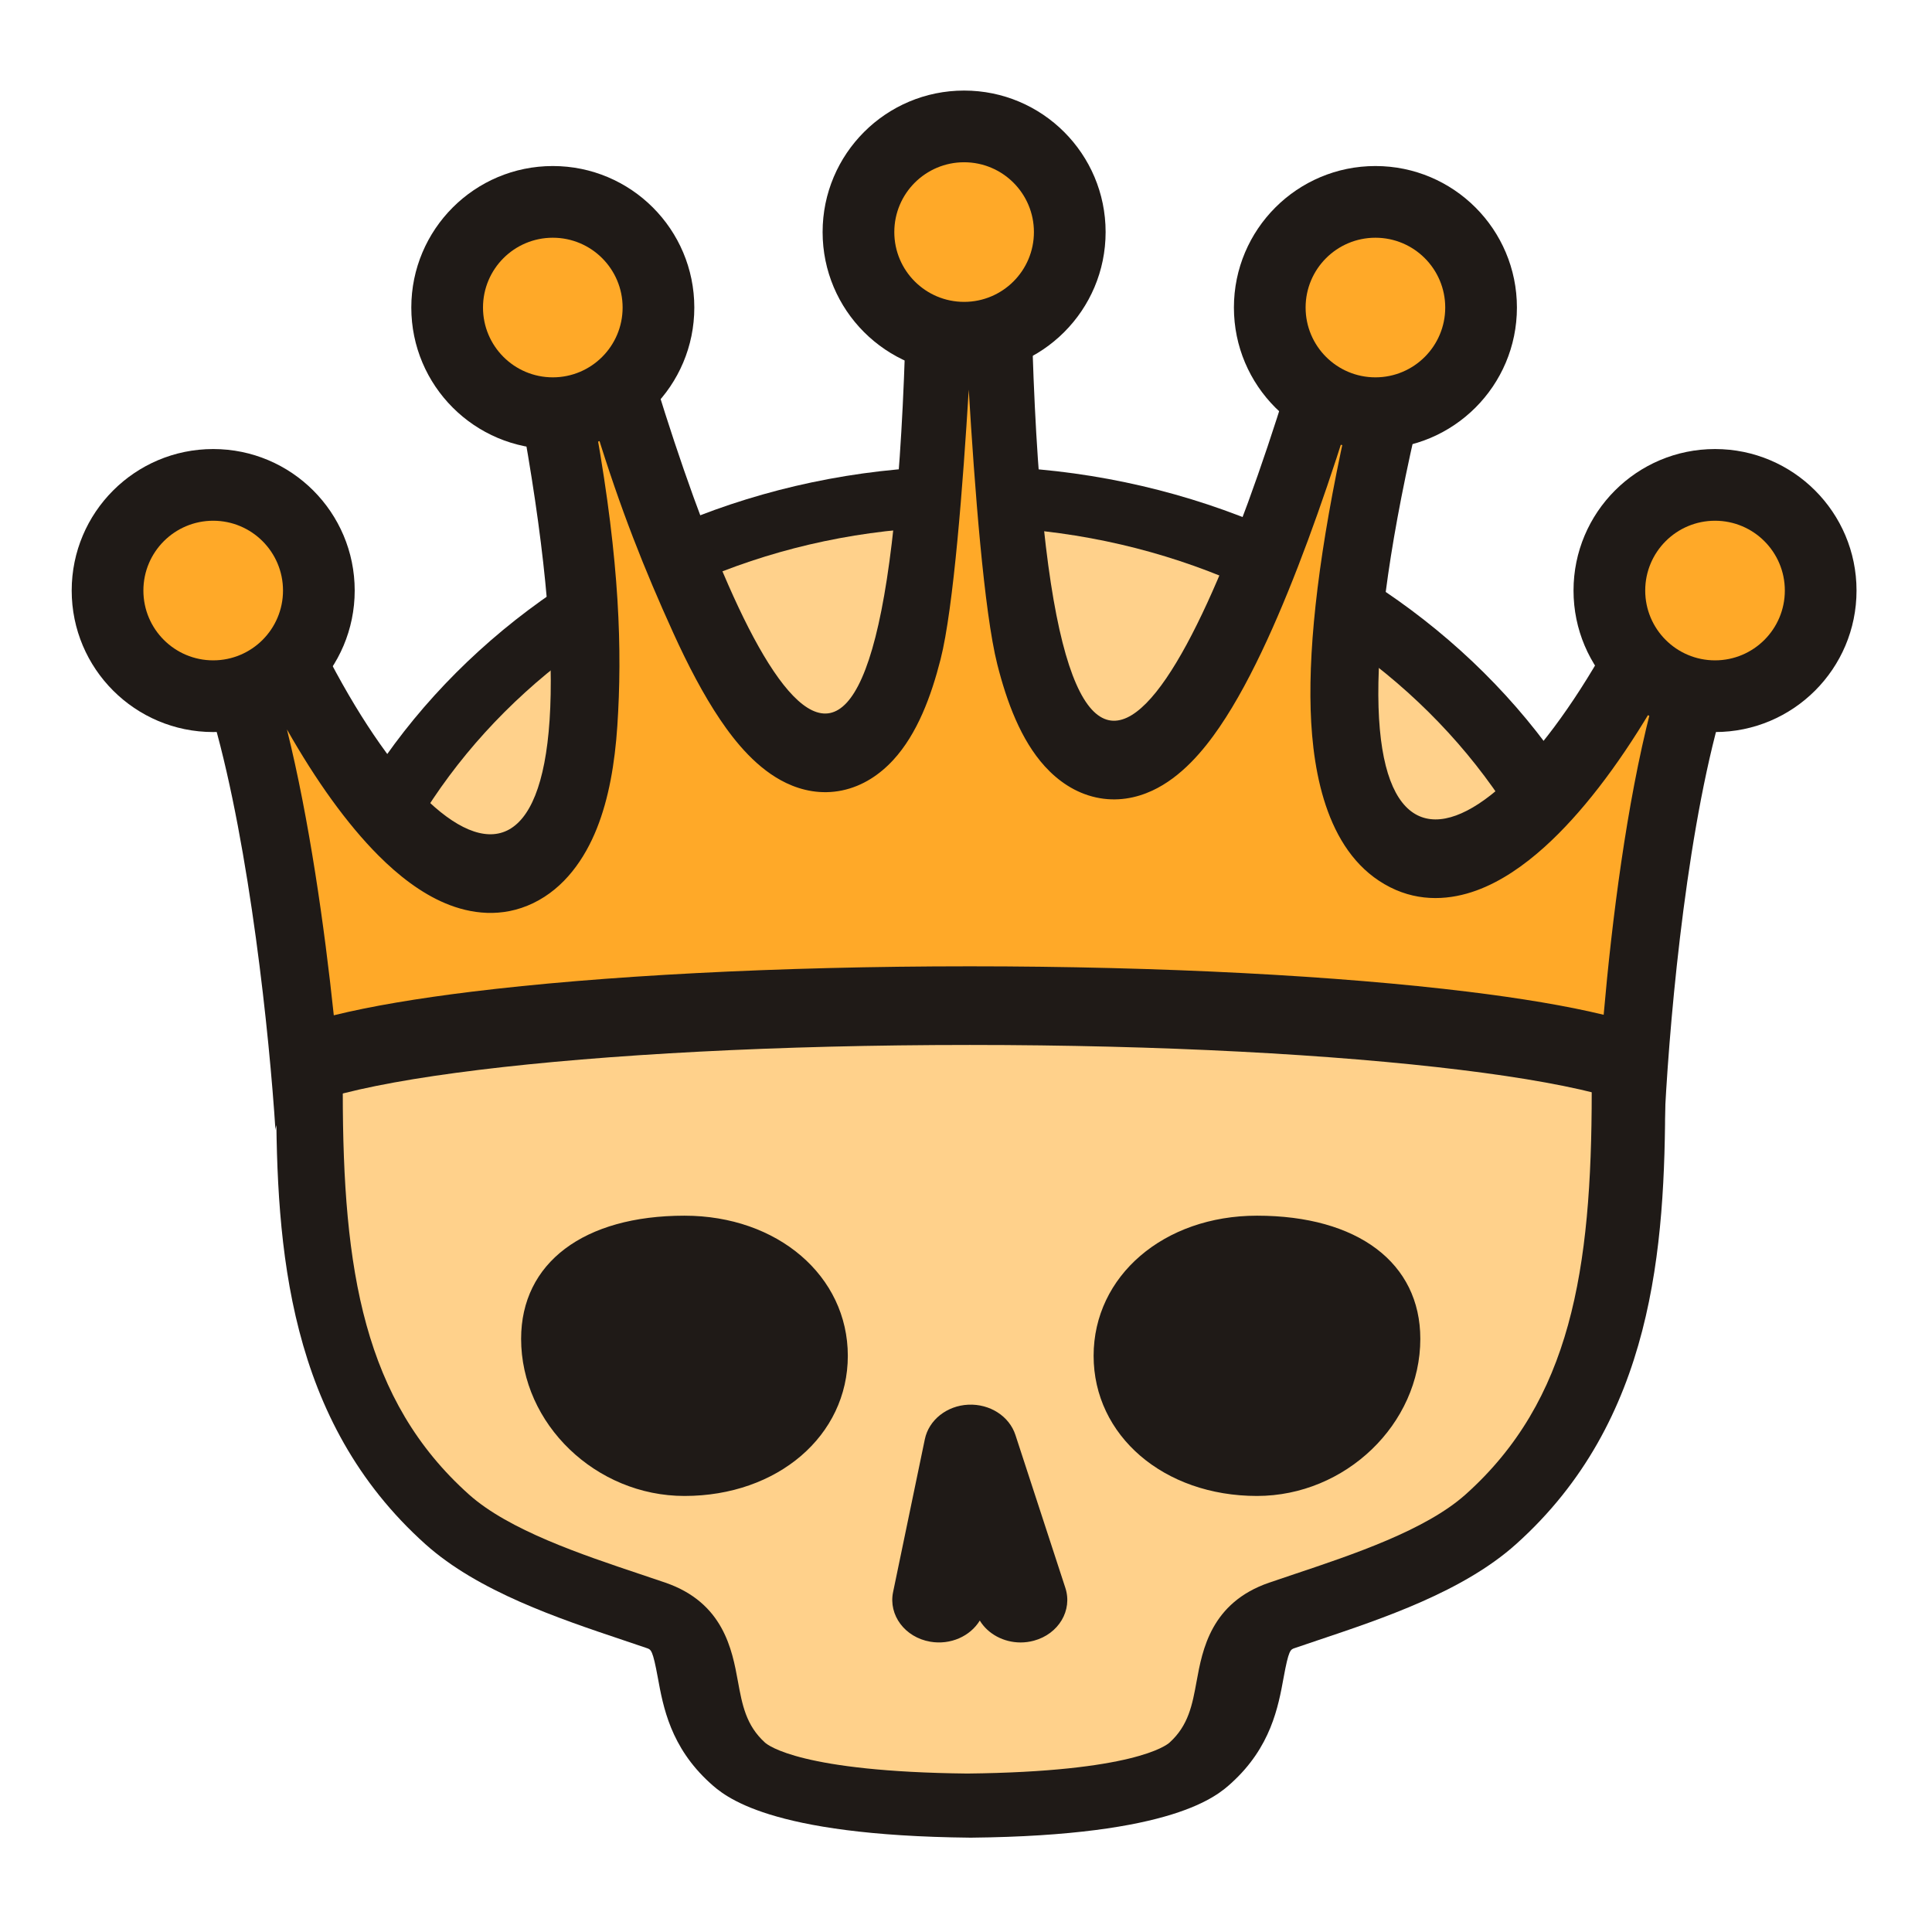
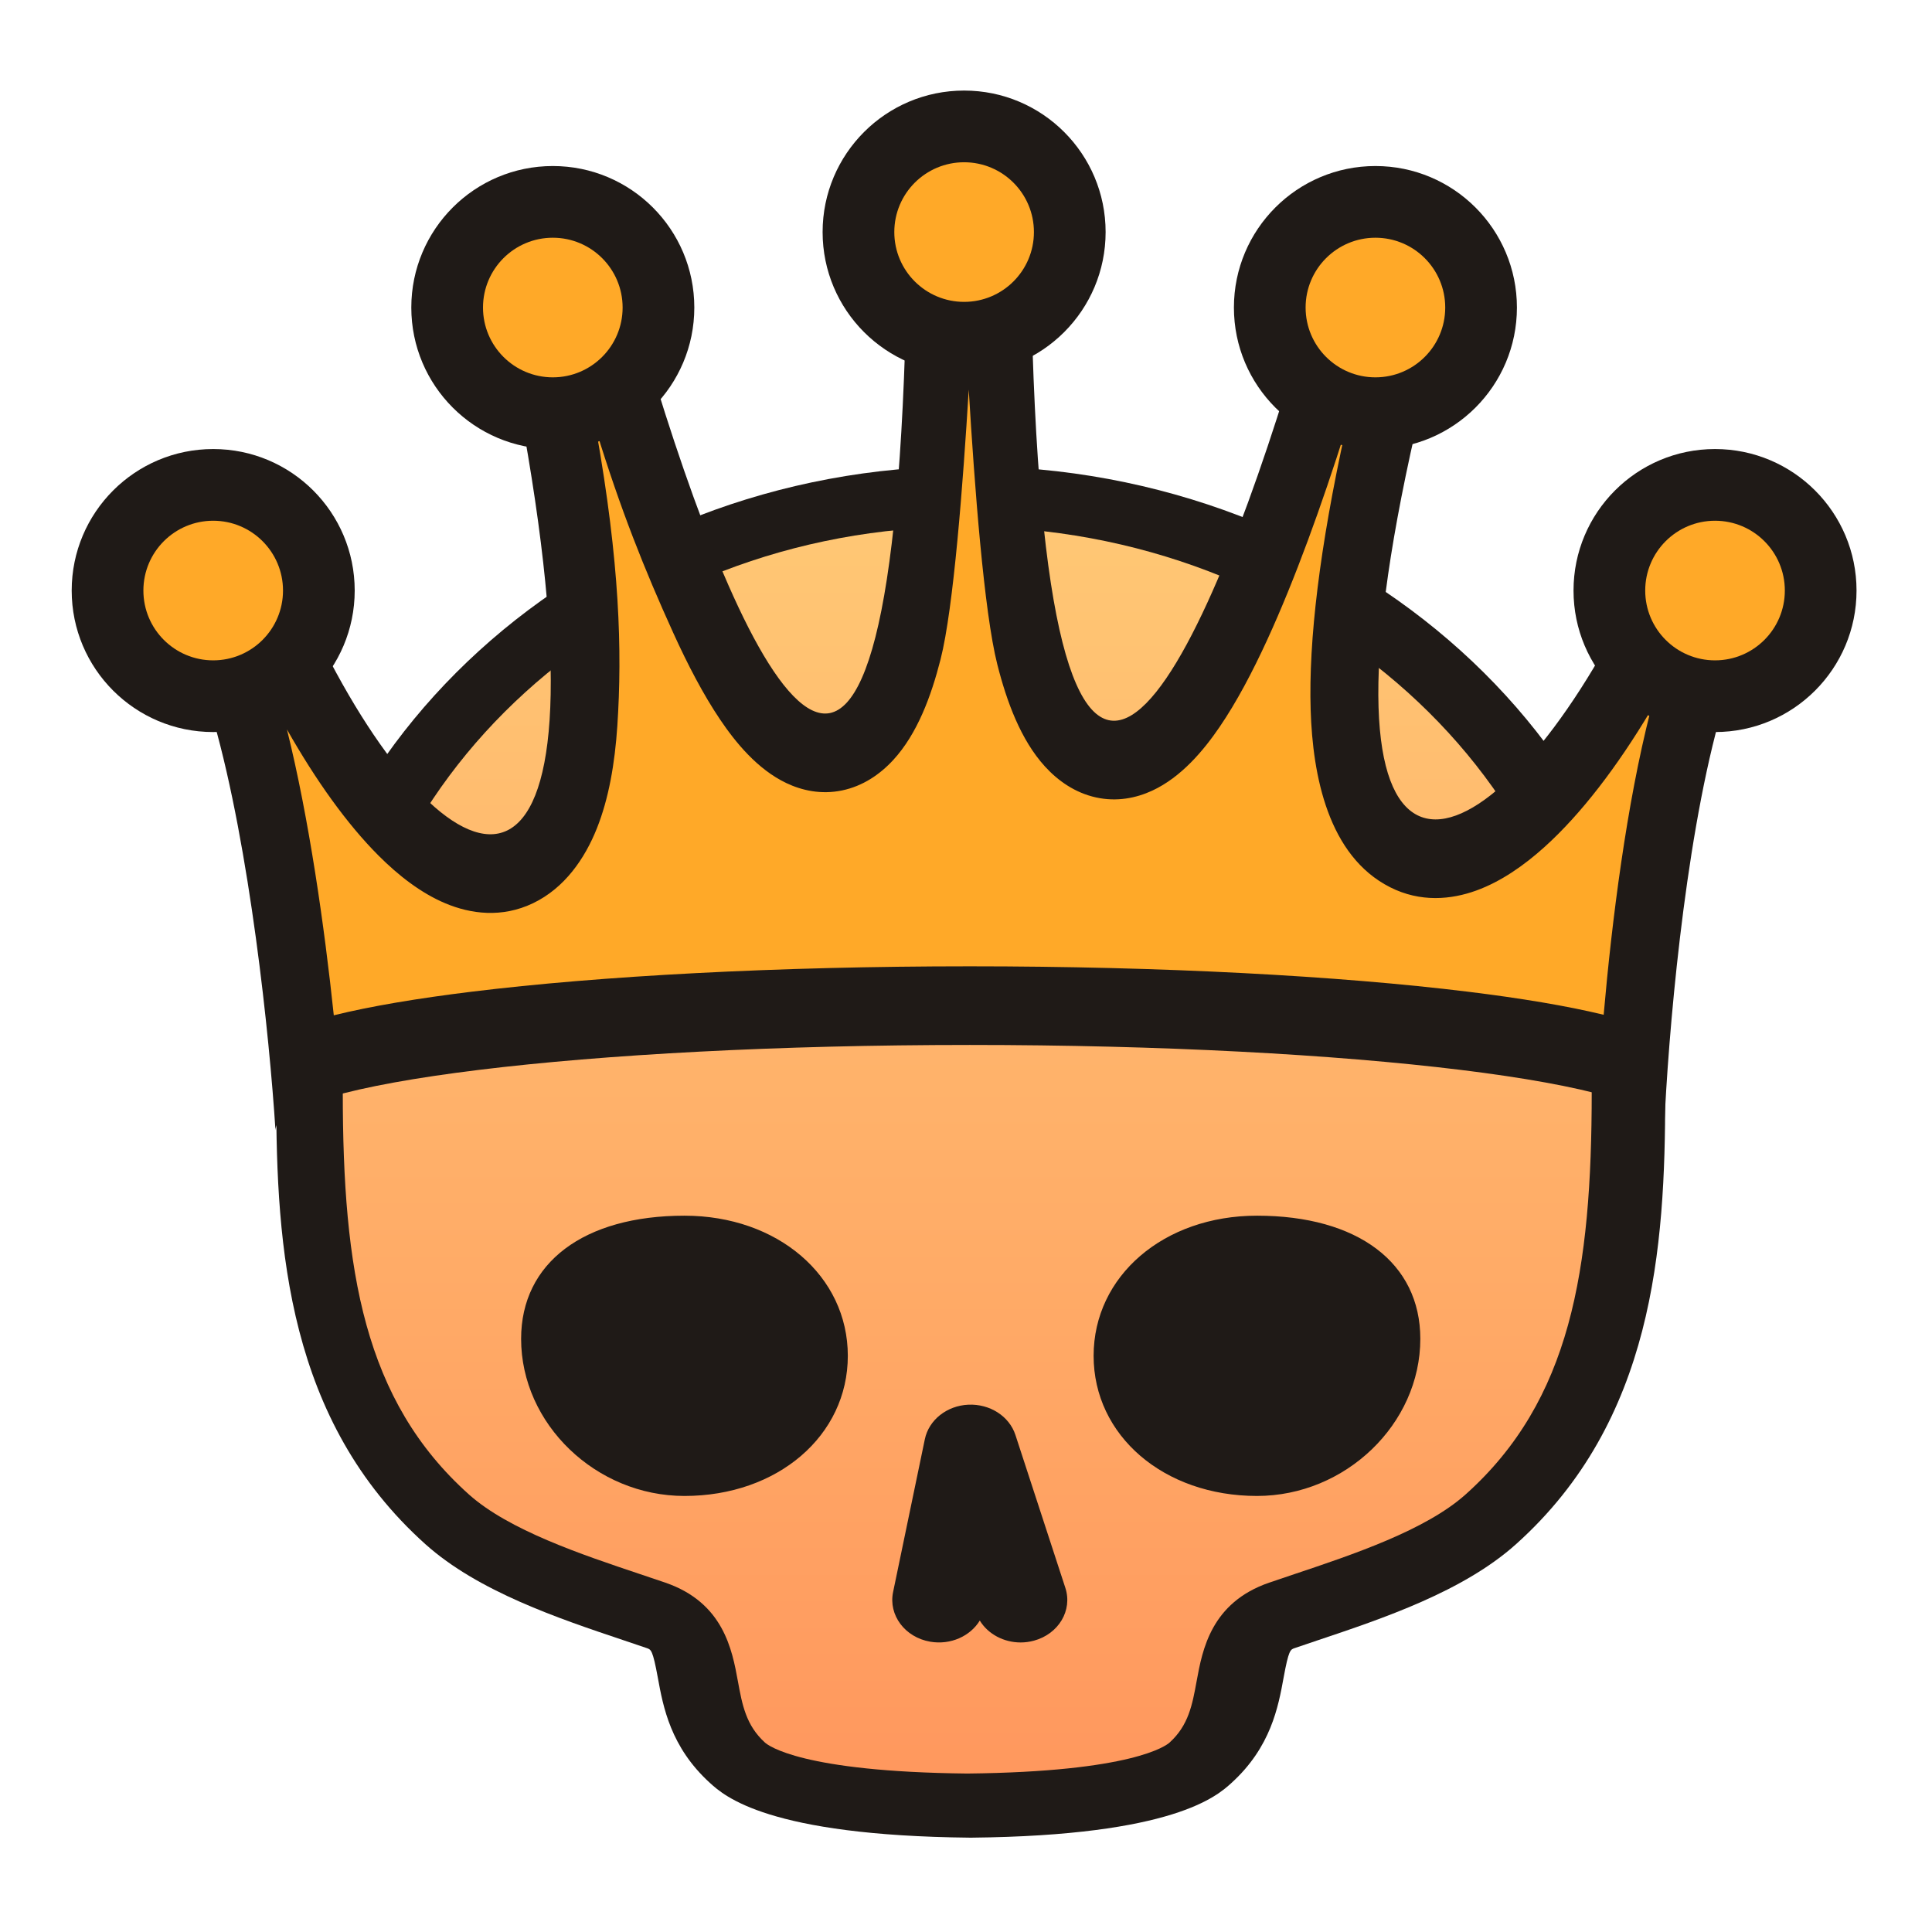
<svg xmlns="http://www.w3.org/2000/svg" width="512" height="512" viewBox="0 0 512 512" fill="none">
-   <path d="M256.562 123.54C155.456 123.54 73.202 198.384 73.202 290.376C73.202 330.738 76.26 376.535 112.758 409.246C126.73 421.768 148.068 428.921 165.212 434.671C167.396 435.404 169.498 436.11 171.479 436.792C172.524 437.153 172.999 437.317 174.325 444.571C175.746 452.343 177.691 462.986 188.139 472.492C191.937 475.944 203.491 486.461 257.111 487H257.249H257.386C311.006 486.461 322.561 475.947 326.359 472.492C336.804 462.985 338.752 452.343 340.173 444.571C341.499 437.316 341.977 437.152 343.022 436.792C345.003 436.11 347.102 435.407 349.285 434.671C366.43 428.921 387.768 421.768 401.736 409.246C438.238 376.538 441.296 330.736 441.296 290.376C441.289 198.381 358.42 123.54 256.561 123.54H256.562Z" fill="#1F1A17" />
-   <path d="M388.395 396.045C377.827 405.505 358.549 411.962 343.053 417.153C340.706 417.938 338.451 418.692 336.328 419.425C320.927 424.726 318.639 437.23 317.124 445.506C315.975 451.793 314.982 457.225 309.951 461.793C309.077 462.588 300.162 469.553 256.333 470.007C212.505 469.55 203.59 462.588 202.716 461.793C197.689 457.225 196.695 451.793 195.542 445.506C194.029 437.23 191.74 424.726 176.339 419.425C174.213 418.692 171.958 417.938 169.611 417.153C154.118 411.962 134.836 405.505 124.268 396.045C96.436 371.13 90.84 336.746 90.84 289.346C90.84 206.767 164.757 139.589 255.617 139.589C347.261 139.589 421.822 206.768 421.822 289.346C421.825 336.747 416.23 371.133 388.397 396.045H388.395Z" fill="#FFD18B" />
+   <path d="M256.562 123.54C155.456 123.54 73.202 198.384 73.202 290.376C73.202 330.738 76.26 376.535 112.758 409.246C126.73 421.768 148.068 428.921 165.212 434.671C167.396 435.404 169.498 436.11 171.479 436.792C172.524 437.153 172.999 437.317 174.325 444.571C175.746 452.343 177.691 462.986 188.139 472.492C191.937 475.944 203.491 486.461 257.111 487H257.249H257.386C311.006 486.461 322.561 475.947 326.359 472.492C336.804 462.985 338.752 452.343 340.173 444.571C341.499 437.316 341.977 437.152 343.022 436.792C345.003 436.11 347.101 435.407 349.285 434.671C366.43 428.921 387.768 421.768 401.736 409.246C438.238 376.538 441.296 330.736 441.296 290.376C441.289 198.381 358.42 123.54 256.561 123.54H256.562Z" fill="#1F1A17" />
+   <path d="M388.395 396.045C377.827 405.505 358.549 411.962 343.053 417.153C340.706 417.938 338.451 418.692 336.328 419.425C320.927 424.726 318.639 437.23 317.124 445.506C315.975 451.793 314.982 457.225 309.951 461.793C309.077 462.588 300.162 469.553 256.333 470.007C212.505 469.55 203.59 462.588 202.716 461.793C197.689 457.225 196.695 451.793 195.542 445.506C194.029 437.23 191.74 424.726 176.339 419.425C174.213 418.692 171.958 417.938 169.611 417.153C154.118 411.962 134.836 405.505 124.268 396.045C96.436 371.13 90.84 336.746 90.84 289.346C90.84 206.767 164.757 139.589 255.617 139.589C347.261 139.589 421.822 206.768 421.822 289.346C421.825 336.747 416.23 371.133 388.397 396.045H388.395Z" fill="url(#paint0_linear_483_63)" />
  <path d="M181.391 322.169C154.689 322.169 138.101 334.676 138.101 354.807C138.101 377.377 157.927 396.444 181.391 396.444C206.069 396.444 224.681 380.478 224.681 359.306C224.681 338.135 206.07 322.17 181.391 322.17V322.169Z" fill="#1F1A17" />
  <path d="M333.108 322.169C308.43 322.169 289.819 338.135 289.819 359.305C289.819 380.478 308.43 396.443 333.108 396.443C356.572 396.443 376.398 377.373 376.398 354.806C376.398 334.675 359.811 322.168 333.108 322.168V322.169Z" fill="#1F1A17" />
  <path d="M269.102 380.293C267.478 375.315 262.341 372.005 256.614 372.258C250.914 372.523 246.153 376.304 245.092 381.407L236.677 421.921C235.41 428.029 239.821 433.916 246.533 435.068C251.919 435.992 257.138 433.597 259.653 429.464C261.83 433.051 266.008 435.268 270.471 435.268C271.637 435.268 272.825 435.116 273.997 434.797C280.546 433.028 284.279 426.762 282.33 420.804L269.102 380.293Z" fill="#1F1A17" />
  <path d="M257 276.923C155.38 276.923 73 287.031 73 299.5C71.407 274.417 66.199 224.826 56.669 191.234L85.832 172.068C120.348 239.957 163.133 251.521 138.823 114.294L173.864 101.891C199.003 183.595 236.884 259.009 240.258 76.228L273.224 75.899C276.51 261.868 315.191 185.681 340.891 102.941L375.089 114.325C345.327 244.887 389.333 236.043 425.728 171.133L455.482 191.23C446.317 224.822 442.062 274.416 441 299.5C441 287.031 358.62 276.923 257 276.923Z" fill="#1F1A17" />
  <path d="M437.407 188.393C431.081 213.034 427.165 243.943 424.988 268.927C415.217 266.557 402.956 264.523 389.005 262.811C354.9 258.627 308.237 256.083 257 256.083C205.763 256.083 159.1 258.627 124.995 262.811C110.779 264.556 98.319 266.635 88.459 269.063C85.995 245.731 81.953 217.116 76.042 193.303C83.711 206.826 91.963 218.385 100.325 226.749C105.552 231.978 111.515 236.657 118.042 239.397C124.698 242.191 133.001 243.346 141.311 239.336C149.633 235.321 154.969 227.572 158.182 219.518C161.33 211.626 162.942 202.321 163.601 192.348C164.918 172.384 164.216 149.15 158 114.064C164.423 134.94 170.74 150.823 178.44 167.761C182.279 176.203 186.43 184.16 190.846 190.702C194.934 196.76 200.724 203.865 208.365 207.51C212.536 209.5 217.618 210.62 223.14 209.477C228.68 208.33 233.223 205.202 236.712 201.413C243.099 194.476 246.783 184.463 249.261 174.73C252.717 161.156 255.208 128.152 256.728 103.254C258.252 128.761 260.781 162.205 264.298 176.082C266.812 186.005 270.529 196.101 276.913 203.114C280.391 206.934 284.916 210.107 290.446 211.325C295.97 212.542 301.088 211.499 305.325 209.541C313.088 205.954 318.991 198.823 323.167 192.714C327.673 186.123 331.911 178.091 335.83 169.56C343.188 153.543 350.291 133.849 356.553 114.064C349.731 145.113 346.769 169.658 347.339 188.153C347.877 205.623 352.003 226.822 368.382 235.122C376.439 239.206 384.609 238.408 391.254 235.993C397.809 233.611 403.91 229.337 409.338 224.442C418.961 215.763 428.561 203.226 437.407 188.393Z" fill="#FFA928" />
  <circle cx="56.5" cy="156.5" r="37.5" fill="#1F1A17" />
  <circle cx="56.5" cy="156.5" r="18.5" fill="#FFA928" />
  <circle cx="255.5" cy="61.5" r="37.5" fill="#1F1A17" />
  <circle cx="255.5" cy="61.5" r="18.5" fill="#FFA928" />
  <circle cx="454.5" cy="156.5" r="37.5" fill="#1F1A17" />
  <circle cx="454.5" cy="156.5" r="18.5" fill="#FFA928" />
  <circle cx="364.5" cy="81.5" r="37.5" fill="#1F1A17" />
  <circle cx="364.5" cy="81.5" r="18.5" fill="#FFA928" />
  <circle cx="146.5" cy="81.5" r="37.5" fill="#1F1A17" />
  <circle cx="146.5" cy="81.5" r="18.5" fill="#FFA928" />
+   <defs>
+     <linearGradient id="paint0_linear_483_63" x1="256.331" y1="139.589" x2="256.331" y2="470.007" gradientUnits="userSpaceOnUse">
+       <stop stop-color="#FFC774" />
+       <stop offset="1" stop-color="#FF985E" />
+     </linearGradient>
+   </defs>
</svg>
